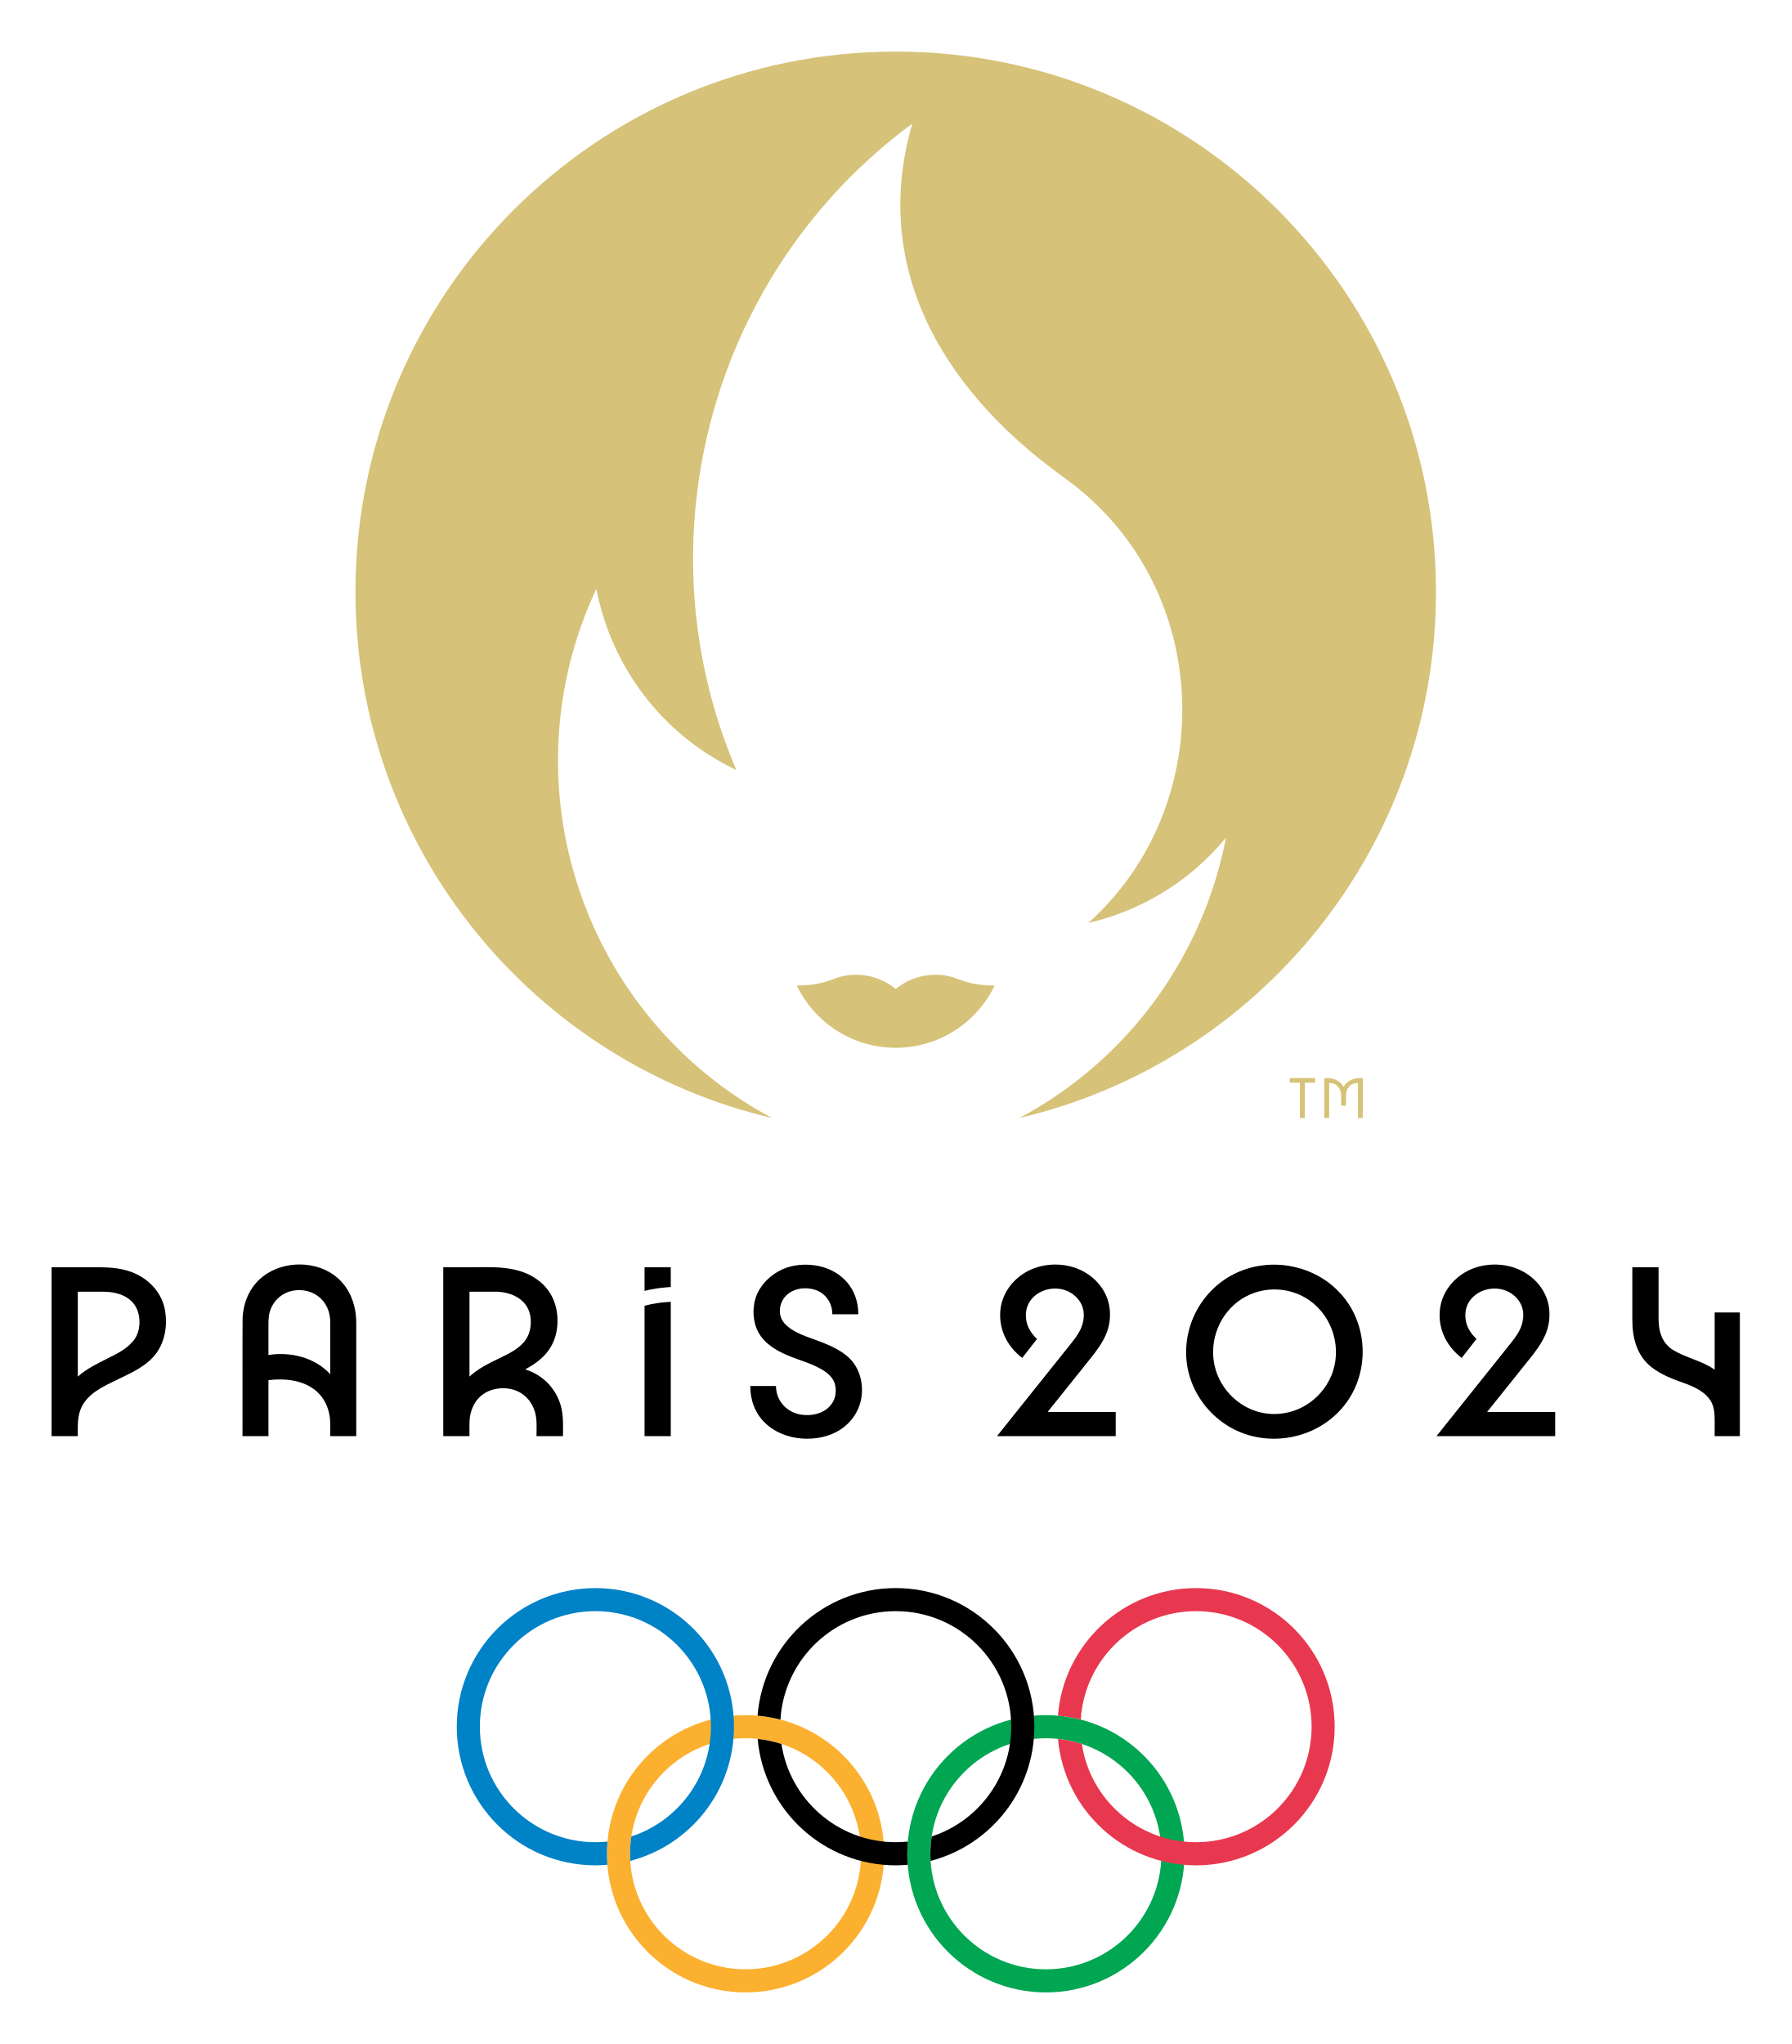
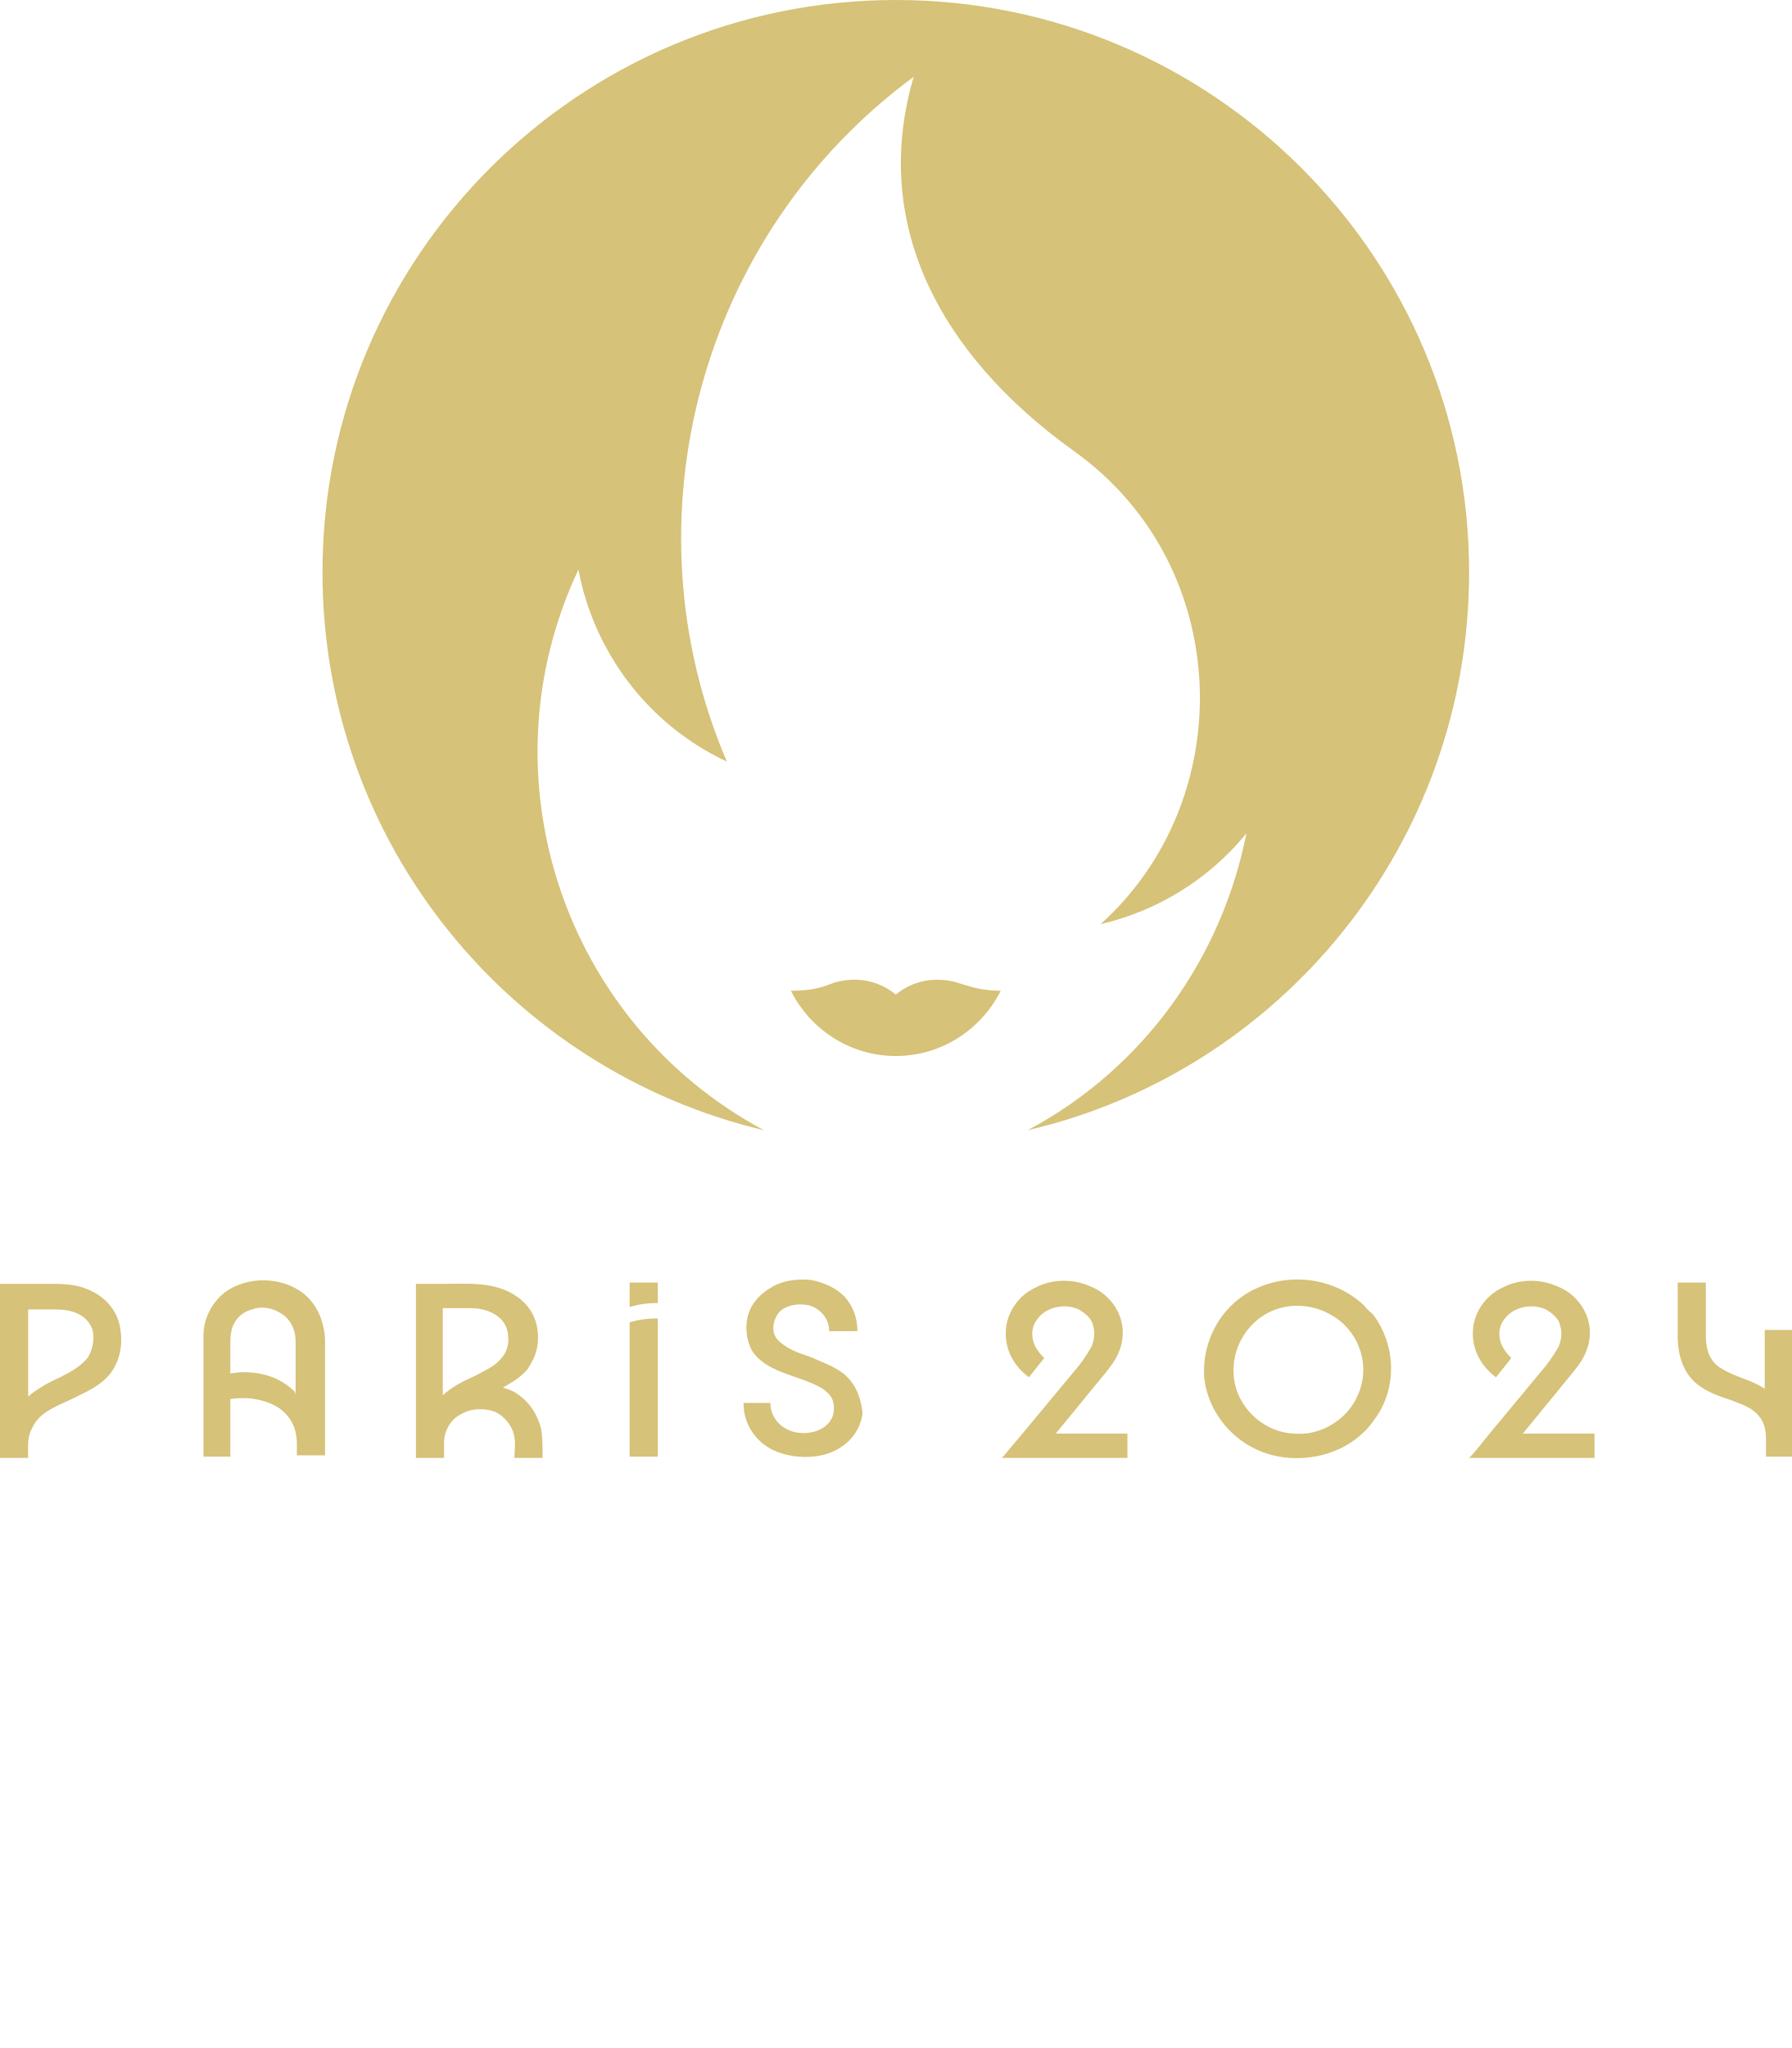
- <svg xmlns="http://www.w3.org/2000/svg" version="1.1" id="svg2" xml:space="preserve" width="173.679" height="198.145" viewBox="0 0 173.679 198.145">
-   <defs id="defs6" />
-   <g id="g10" transform="matrix(1.333333,0,0,-1.333333,-188.3856,697.5869)">
-     <g id="g1068">
-       <g transform="translate(151.1962,430.5627)" id="g5524">
-         <path id="path5526" style="fill:#000000;fill-opacity:1;fill-rule:nonzero;stroke:none" d="m 0,0 c -0.914,0.44 -1.901,0.491 -2.895,0.491 h -3.262 v -12.276 h 1.907 c 0,0.695 -0.046,1.417 0.252,2.066 0.481,1.045 1.601,1.547 2.579,2.021 1.049,0.507 2.212,1.002 2.908,1.985 0.617,0.871 0.785,2.025 0.605,3.066 C 1.887,-1.457 1.073,-0.517 0,0 M -0.094,-4.693 C -0.547,-5.371 -1.313,-5.752 -2.023,-6.106 -2.798,-6.493 -3.596,-6.877 -4.25,-7.457 v 6.173 h 1.808 c 1.012,0 2.127,-0.311 2.527,-1.351 0.244,-0.634 0.202,-1.485 -0.179,-2.058" />
-       </g>
-       <g transform="translate(165.2189,430.7137)" id="g5528">
-         <path id="path5530" style="fill:#000000;fill-opacity:1;fill-rule:nonzero;stroke:none" d="m 0,0 c -1.652,0.934 -4.02,0.658 -5.297,-0.781 -0.621,-0.699 -0.936,-1.599 -0.992,-2.524 -0.014,-0.234 -0.009,-8.631 -0.009,-8.631 h 1.888 v 4.067 c 1.112,0.141 2.357,0.033 3.29,-0.645 0.836,-0.607 1.203,-1.563 1.205,-2.573 0,-0.283 0,-0.849 0,-0.849 h 1.889 v 8.232 C 1.972,-2.194 1.353,-0.765 0,0 m -0.019,-7.328 c -1.122,1.138 -2.843,1.536 -4.391,1.289 v 2.006 c 0,0.369 -0.009,0.738 0.086,1.099 0.181,0.692 0.707,1.263 1.387,1.491 0.709,0.239 1.53,0.131 2.132,-0.318 0.604,-0.451 0.883,-1.144 0.89,-1.884 0.005,-0.576 0,-1.153 0,-1.729 v -2.073 c -0.035,0.039 -0.067,0.082 -0.104,0.119" />
-       </g>
-       <g transform="translate(180.1765,423.3387)" id="g5532">
-         <path id="path5534" style="fill:#000000;fill-opacity:1;fill-rule:nonzero;stroke:none" d="M 0,0 C -0.218,0.116 -0.451,0.212 -0.695,0.289 -0.089,0.622 0.511,1.033 0.935,1.588 1.328,2.103 1.552,2.697 1.623,3.339 1.77,4.685 1.33,5.968 0.222,6.789 -1.254,7.885 -3.121,7.715 -4.854,7.715 H -6.657 V -4.561 h 1.907 c 0,0.364 -0.013,0.731 0.004,1.095 0.038,0.811 0.396,1.594 1.105,2.028 0.693,0.423 1.639,0.473 2.378,0.142 0.745,-0.334 1.228,-1.05 1.349,-1.846 0.071,-0.464 0.037,-0.951 0.037,-1.419 h 1.926 c 0,0.674 0.037,1.36 -0.112,2.022 C 1.69,-1.448 0.986,-0.527 0,0 m -2.88,5.94 c 1.214,0 2.442,-0.593 2.574,-1.921 C -0.242,3.38 -0.382,2.747 -0.807,2.256 -1.272,1.72 -1.965,1.396 -2.593,1.094 -3.355,0.727 -4.12,0.345 -4.75,-0.228 V 5.94 Z" />
-       </g>
-       <g transform="translate(188.1558,429.335)" id="g5536">
-         <path id="path5538" style="fill:#000000;fill-opacity:1;fill-rule:nonzero;stroke:none" d="M 0,0 C 0.622,0.166 1.266,0.243 1.907,0.283 V 1.719 H 0 Z" />
-       </g>
-       <g transform="translate(188.1558,428.2586)" id="g5540">
-         <path id="path5542" style="fill:#000000;fill-opacity:1;fill-rule:nonzero;stroke:none" d="M 0,0 V -9.481 H 1.907 V 0.283 C 1.266,0.256 0.621,0.162 0,0" />
-       </g>
-       <g transform="translate(202.7925,424.6701)" id="g5544">
-         <path id="path5546" style="fill:#000000;fill-opacity:1;fill-rule:nonzero;stroke:none" d="m 0,0 c -0.684,0.537 -1.503,0.846 -2.312,1.142 -0.75,0.273 -1.622,0.562 -2.164,1.181 -0.501,0.571 -0.389,1.476 0.127,1.995 0.534,0.536 1.391,0.656 2.094,0.433 0.794,-0.251 1.273,-0.966 1.273,-1.786 h 1.888 c 0,0.9 -0.288,1.765 -0.907,2.428 -0.6,0.642 -1.427,1.024 -2.292,1.137 C -3.192,6.648 -4.124,6.531 -4.919,6.078 -5.665,5.654 -6.294,4.98 -6.561,4.153 -6.816,3.363 -6.76,2.377 -6.354,1.645 -5.901,0.83 -5.083,0.34 -4.248,-0.017 c 0.908,-0.387 1.955,-0.625 2.767,-1.204 0.327,-0.233 0.599,-0.532 0.696,-0.931 0.095,-0.39 0.06,-0.83 -0.121,-1.19 -0.441,-0.877 -1.539,-1.145 -2.438,-0.972 -1.008,0.193 -1.736,1.035 -1.736,2.067 h -1.87 c 0,-0.999 0.325,-1.941 1.04,-2.652 0.708,-0.706 1.691,-1.087 2.678,-1.166 1.035,-0.083 2.103,0.127 2.96,0.733 0.788,0.559 1.32,1.425 1.423,2.39 C 1.27,-1.816 0.906,-0.712 0,0" />
-       </g>
-       <g transform="translate(220.5643,424.4058)" id="g5548">
-         <path id="path5550" style="fill:#000000;fill-opacity:1;fill-rule:nonzero;stroke:none" d="M 0,0 C 0.422,0.524 0.833,1.076 1.112,1.692 1.387,2.3 1.486,2.973 1.412,3.636 1.271,4.898 0.398,5.945 -0.74,6.465 -1.903,6.996 -3.368,6.971 -4.506,6.389 -5.655,5.802 -6.479,4.681 -6.548,3.375 -6.619,2.04 -5.998,0.86 -4.948,0.057 l 1.076,1.378 c -0.386,0.369 -0.692,0.816 -0.78,1.352 -0.085,0.516 0.003,1.037 0.317,1.462 0.616,0.833 1.853,1.084 2.768,0.624 0.457,-0.229 0.841,-0.627 1.005,-1.116 0.171,-0.509 0.09,-1.094 -0.127,-1.576 -0.22,-0.487 -0.57,-0.903 -0.901,-1.317 -1.275,-1.595 -2.55,-3.189 -3.824,-4.783 -0.455,-0.57 -0.911,-1.14 -1.366,-1.709 h 8.631 v 1.756 H -3.1 Z" />
-       </g>
-       <g transform="translate(238.5062,429.4107)" id="g5552">
-         <path id="path5554" style="fill:#000000;fill-opacity:1;fill-rule:nonzero;stroke:none" d="m 0,0 c -1.902,1.859 -4.881,2.359 -7.295,1.245 -2.435,-1.124 -3.901,-3.709 -3.648,-6.373 0.248,-2.612 2.2,-4.851 4.737,-5.494 2.574,-0.652 5.398,0.308 6.939,2.492 1.549,2.196 1.504,5.279 -0.113,7.426 C 0.431,-0.454 0.224,-0.219 0,0 m -0.425,-6.261 c -0.745,-1.749 -2.503,-2.873 -4.408,-2.758 -1.846,0.11 -3.449,1.433 -3.984,3.192 -0.549,1.806 0.103,3.823 1.601,4.967 1.505,1.148 3.636,1.189 5.191,0.112 1.738,-1.204 2.429,-3.563 1.6,-5.513" />
-       </g>
-       <g transform="translate(252.5199,424.4058)" id="g5556">
-         <path id="path5558" style="fill:#000000;fill-opacity:1;fill-rule:nonzero;stroke:none" d="M 0,0 C 0.422,0.524 0.833,1.076 1.112,1.692 1.387,2.3 1.486,2.973 1.412,3.636 1.27,4.898 0.398,5.945 -0.74,6.465 -1.903,6.996 -3.368,6.971 -4.506,6.389 -5.655,5.802 -6.479,4.681 -6.548,3.375 -6.619,2.04 -5.999,0.86 -4.948,0.057 l 1.076,1.378 c -0.386,0.369 -0.692,0.816 -0.78,1.352 -0.085,0.516 0.002,1.037 0.317,1.462 0.616,0.833 1.853,1.084 2.768,0.624 C -1.11,4.644 -0.726,4.246 -0.562,3.757 -0.391,3.248 -0.472,2.663 -0.689,2.181 -0.909,1.694 -1.259,1.278 -1.591,0.864 -2.865,-0.731 -4.14,-2.325 -5.414,-3.919 -5.87,-4.489 -6.325,-5.059 -6.78,-5.628 h 8.631 v 1.756 H -3.1 Z" />
-       </g>
-       <g transform="translate(265.9663,427.7676)" id="g5560">
-         <path id="path5562" style="fill:#000000;fill-opacity:1;fill-rule:nonzero;stroke:none" d="m 0,0 v -4.161 c -0.908,0.647 -2.043,0.844 -2.993,1.413 -0.821,0.491 -1.082,1.35 -1.086,2.259 -0.005,0.89 0,3.775 0,3.775 h -1.908 c 0,0 -0.002,-2.555 0,-3.833 0.002,-1.308 0.324,-2.587 1.395,-3.429 0.66,-0.519 1.454,-0.839 2.241,-1.114 0.702,-0.246 1.448,-0.554 1.93,-1.147 C -0.042,-6.704 0,-7.263 0,-7.839 V -8.99 H 1.832 V 0 Z" />
-       </g>
-       <g transform="translate(205.5795,388.4116)" id="g5564">
-         <path id="path5566" style="fill:#fcb030;fill-opacity:1;fill-rule:nonzero;stroke:none" d="m 0,0 c 0,-5.566 -4.515,-10.08 -10.081,-10.08 -5.567,0 -10.078,4.514 -10.078,10.08 0,5.567 4.511,10.079 10.078,10.079 C -4.515,10.079 0,5.567 0,0 m -10.081,8.399 c -4.638,0 -8.398,-3.761 -8.398,-8.399 0,-4.638 3.76,-8.399 8.398,-8.399 4.64,0 8.401,3.761 8.401,8.399 0,4.638 -3.761,8.399 -8.401,8.399" />
-       </g>
-       <g transform="translate(227.4189,388.4116)" id="g5568">
-         <path id="path5570" style="fill:#00a652;fill-opacity:1;fill-rule:nonzero;stroke:none" d="m 0,0 c 0,-5.566 -4.514,-10.08 -10.08,-10.08 -5.567,0 -10.08,4.514 -10.08,10.08 0,5.567 4.513,10.079 10.08,10.079 C -4.514,10.079 0,5.567 0,0 m -10.08,8.399 c -4.64,0 -8.399,-3.761 -8.399,-8.399 0,-4.638 3.759,-8.399 8.399,-8.399 4.639,0 8.4,3.761 8.4,8.399 0,4.638 -3.761,8.399 -8.4,8.399" />
-       </g>
-       <g transform="translate(184.5818,407.7274)" id="g5572">
-         <path id="path5574" style="fill:#0082c7;fill-opacity:1;fill-rule:nonzero;stroke:none" d="m 0,0 c -5.568,0 -10.08,-4.51 -10.08,-10.077 0,-5.566 4.512,-10.079 10.08,-10.079 0.294,0 0.583,0.017 0.872,0.041 -0.02,0.263 -0.034,0.53 -0.034,0.799 0,0.301 0.017,0.593 0.041,0.885 -0.29,-0.028 -0.582,-0.043 -0.879,-0.043 -4.64,0 -8.401,3.758 -8.401,8.397 0,4.64 3.761,8.401 8.401,8.401 4.638,0 8.399,-3.761 8.399,-8.401 0,-3.725 -2.426,-6.881 -5.786,-7.981 -0.061,-0.411 -0.095,-0.832 -0.095,-1.258 0,-0.175 0.007,-0.344 0.017,-0.517 4.339,1.127 7.542,5.069 7.542,9.756 C 10.077,-4.51 5.566,0 0,0" />
-       </g>
-       <g transform="translate(228.2572,407.7294)" id="g5576">
-         <path id="path5578" style="fill:#e8384f;fill-opacity:1;fill-rule:nonzero;stroke:none" d="m 0,0 c -5.296,0 -9.635,-4.084 -10.044,-9.276 0.568,-0.049 1.124,-0.144 1.662,-0.286 0.267,4.398 3.918,7.884 8.382,7.884 4.641,0 8.401,-3.761 8.401,-8.399 0,-4.641 -3.76,-8.399 -8.401,-8.399 -4.209,0 -7.699,3.099 -8.304,7.14 -0.554,0.181 -1.136,0.305 -1.734,0.369 0.449,-5.148 4.772,-9.191 10.038,-9.191 5.566,0 10.079,4.513 10.079,10.081 C 10.079,-4.512 5.566,0 0,0" />
-       </g>
-       <g transform="translate(206.4196,407.7294)" id="g5580">
-         <path id="path5582" style="fill:#000000;fill-opacity:1;fill-rule:nonzero;stroke:none" d="m 0,0 c -5.298,0 -9.638,-4.089 -10.046,-9.276 0.57,-0.051 1.124,-0.148 1.664,-0.286 0.267,4.398 3.916,7.884 8.382,7.884 4.639,0 8.399,-3.761 8.399,-8.399 0,-3.727 -2.426,-6.883 -5.784,-7.983 -0.06,-0.413 -0.095,-0.832 -0.095,-1.258 0,-0.174 0.005,-0.344 0.017,-0.517 4.337,1.127 7.542,5.069 7.542,9.758 C 10.079,-4.512 5.567,0 0,0" />
-       </g>
-       <g transform="translate(207.2594,388.4116)" id="g5584">
-         <path id="path5586" style="fill:#000000;fill-opacity:1;fill-rule:nonzero;stroke:none" d="M 0,0 C 0,0.301 0.015,0.593 0.041,0.885 -0.25,0.857 -0.543,0.842 -0.84,0.842 c -4.212,0 -7.699,3.099 -8.308,7.139 -0.554,0.182 -1.132,0.305 -1.73,0.368 0.449,-5.146 4.771,-9.189 10.038,-9.189 0.294,0 0.585,0.017 0.872,0.041 C 0.01,-0.536 0,-0.269 0,0" />
-       </g>
-       <g transform="translate(210.7446,452.0781)" id="g5588">
-         <path id="path5590" style="fill:#d6c278;fill-opacity:1;fill-rule:nonzero;stroke:none" d="M 0,0 C -1.054,0.392 -2.827,0.428 -4.326,-0.792 -5.825,0.428 -7.598,0.392 -8.652,0 c -0.881,-0.328 -1.572,-0.547 -2.87,-0.536 1.286,-2.681 4.026,-4.53 7.196,-4.53 3.17,0 5.91,1.849 7.196,4.53 C 1.572,-0.547 0.881,-0.328 0,0" />
-       </g>
-       <g transform="translate(206.4196,519.4402)" id="g5592">
-         <path id="path5594" style="fill:#d6c278;fill-opacity:1;fill-rule:nonzero;stroke:none" d="m 0,0 c -21.695,0 -39.284,-17.588 -39.284,-39.284 0,-18.597 12.925,-34.177 30.282,-38.247 -13.793,7.379 -19.417,24.299 -12.766,38.472 1.075,-5.597 4.724,-10.584 10.176,-13.172 -7.111,16.632 -1.875,36.184 12.8,46.997 -2.887,-9.885 1.547,-18.93 11.058,-25.759 10.879,-7.81 11.339,-23.747 1.738,-32.362 3.814,0.888 7.362,2.988 10.012,6.203 C 22.381,-65.576 17.099,-73.198 9,-77.531 c 17.358,4.07 30.282,19.65 30.282,38.247 C 39.282,-17.588 21.695,0 0,0" />
-       </g>
-       <g transform="translate(235.0679,444.4763)" id="g5596">
-         <path id="path5598" style="fill:#d6c278;fill-opacity:1;fill-rule:nonzero;stroke:none" d="M 0,0 H 0.742 V -2.569 H 1.099 V 0 H 1.841 V 0.335 H 0 Z M 5.125,0.335 C 4.571,0.335 4.129,0.094 3.914,-0.304 3.7,0.094 3.258,0.335 2.703,0.335 H 2.511 v -2.904 h 0.358 v 2.546 h 0.013 c 0.519,0 0.854,-0.366 0.854,-0.929 v -0.723 h 0.357 v 0.723 c 0,0.563 0.335,0.929 0.853,0.929 h 0.013 v -2.546 h 0.358 v 2.904 z" />
-       </g>
+ <svg xmlns="http://www.w3.org/2000/svg" version="1.1" x="0" y="0" viewBox="0 0 140 160" xml:space="preserve">
+   <style>
+         @keyframes fadeInOut{
+             0%{
+                 opacity:0;
+                 transform:translateX(-20px)
+             }
+             10%,50%{
+                 opacity:1;
+                 transform:translateX(0)
+             }
+             60%{
+                 opacity:0;
+                 transform:translateX(20px)
+             }
+         }
+         @keyframes ring{
+             0%{
+                 stroke-dashoffset:66
+             }
+             5%,60%{
+                 stroke-dashoffset:132
+             }
+             49.9%{
+                 stroke-dasharray:66;
+                 stroke-dashoffset:132
+             }
+             50%{
+                 stroke-dasharray:132;
+                 stroke-dashoffset:66
+             }
+         }
+         @keyframes rotation{
+             0%{transform:rotate(10deg)}
+             20%,50%{transform:rotate(0)}
+             60%{transform:rotate(-5deg)}
+         }
+         .fade{
+             opacity:0;
+             animation:6s ease-out 0 fadeInOut
+         }
+         .fade.olympics .ring{
+             animation:6s ease-out 0 ring;
+             stroke-dasharray:66;
+             stroke-dashoffset:66
+         }
+         .fade.olympics .ring.blue{
+             animation-delay:0;
+             transform:rotate(-90deg);
+             transform-origin:44.9px 137.8px
+         }
+         .fade.olympics .ring.black{
+             animation-delay:.05s;
+             transform:rotate(180deg);
+             transform-origin:70px 137.8px
+         }
+         .fade.olympics .ring.red{
+             animation-delay:.1s;
+             transform:rotate(180deg);
+             transform-origin:95px 137.8px
+             }
+         .fade.olympics .ring.yellow{
+             animation-delay:.15s;
+             transform:rotate(-90deg);
+             transform-origin:57.3px 148.5px
+         }
+         .fade.olympics .ring.green{
+             animation-delay:.2s;
+             transform:rotate(-90deg);
+             transform-origin:82px 148.5px
+         }
+         .fade.paralympics{animation-delay:3s}
+         .fade,.fade.olympics .ring,.fade.paralympics .agitos{animation-iteration-count:infinite}
+         .fade.paralympics .agitos{animation:6s ease-out 3s rotation;transform-origin:center}
+         
+         
+     }
+     </style>
+   <g class="white">
+     <g class="emblem">
+       <path fill="#D6C278" d="M74.9 76.8c-1.2-.4-3.2-.5-4.9.9-1.7-1.4-3.7-1.3-4.9-.9-1 .4-1.8.6-3.3.6 1.5 3 4.6 5.1 8.2 5.1 3.6 0 6.7-2.1 8.2-5.1-1.5 0-2.3-.3-3.3-.6z" />
+       <path fill="#D6C278" d="M70 0C45.3 0 25.2 20 25.2 44.7c0 21.2 14.7 38.9 34.5 43.6C44 79.9 37.6 60.6 45.2 44.5c1.2 6.4 5.4 12.1 11.6 15C48.7 40.6 54.7 18.3 71.4 6 68.1 17.2 73.1 27.5 84 35.3c12.4 8.9 12.9 27.1 2 36.9 4.3-1 8.4-3.4 11.4-7.1-1.9 9.6-7.9 18.3-17.1 23.2 19.8-4.6 34.5-22.4 34.5-43.6C114.8 20 94.7 0 70 0z" />
+     </g>
+     <path fill="#D6C278" d="M137.9 103.9v4.6c-1-.7-2.3-.9-3.4-1.6-.9-.5-1.2-1.5-1.2-2.5v-4.2h-2.2v4.2c0 1.4.4 2.9 1.6 3.8.8.6 1.7.9 2.6 1.2.8.3 1.7.6 2.2 1.3.4.5.5 1.1.5 1.8v1.3h2.1v-9.9h-2.2zm-15.3 3.7c.5-.6 1-1.2 1.3-1.9.3-.7.4-1.4.3-2.1-.2-1.4-1.2-2.6-2.5-3.1-1.3-.6-3-.6-4.3.1-1.3.6-2.2 1.9-2.3 3.3-.1 1.5.6 2.8 1.8 3.7l1.2-1.5c-.4-.4-.8-.9-.9-1.5-.1-.6 0-1.1.4-1.6.7-.9 2.1-1.2 3.2-.7.5.3 1 .7 1.1 1.2.2.6.1 1.2-.1 1.7-.3.5-.6 1-1 1.5-1.5 1.8-2.9 3.5-4.4 5.3-.5.6-1 1.3-1.6 1.9h9.8V112H119l3.6-4.4zm-16.5 1.4c-.8 1.9-2.9 3.2-5 3-2.1-.1-3.9-1.6-4.5-3.5-.6-2 .1-4.2 1.8-5.5 1.7-1.3 4.1-1.3 5.9-.1 2 1.3 2.8 3.9 1.8 6.1zm.5-7c-2.2-2.1-5.6-2.6-8.3-1.4-2.8 1.2-4.4 4.1-4.2 7 .3 2.9 2.5 5.4 5.4 6.1 2.9.7 6.2-.3 7.9-2.8 1.8-2.4 1.7-5.8-.1-8.2-.2-.2-.5-.4-.7-.7zm-20.5 5.6c.5-.6 1-1.2 1.3-1.9.3-.7.4-1.4.3-2.1-.2-1.4-1.2-2.6-2.5-3.1-1.3-.6-3-.6-4.3.1-1.3.6-2.2 1.9-2.3 3.3-.1 1.5.6 2.8 1.8 3.7l1.2-1.5c-.4-.4-.8-.9-.9-1.5-.1-.6 0-1.1.4-1.6.7-.9 2.1-1.2 3.2-.7.5.3 1 .7 1.1 1.2.2.6.1 1.2-.1 1.7-.3.5-.6 1-1 1.5-1.5 1.8-2.9 3.5-4.4 5.3l-1.6 1.9h9.8V112h-5.6l3.6-4.4zm-20.2-.3c-.8-.6-1.7-.9-2.6-1.3-.9-.3-1.8-.6-2.5-1.3-.6-.6-.4-1.6.1-2.2.6-.6 1.6-.7 2.4-.5.9.3 1.5 1.1 1.5 2H67c0-1-.3-1.9-1-2.7-.7-.7-1.6-1.1-2.6-1.3-1-.1-2.1 0-3 .5-.9.5-1.6 1.2-1.9 2.1-.3.9-.2 2 .2 2.8.5.9 1.4 1.4 2.4 1.8 1 .4 2.2.7 3.2 1.3.4.3.7.6.8 1 .1.4.1.9-.1 1.3-.5 1-1.8 1.3-2.8 1.1-1.1-.2-2-1.1-2-2.3h-2.1c0 1.1.4 2.1 1.2 2.9.8.8 1.9 1.2 3.1 1.3 1.2.1 2.4-.1 3.4-.8.9-.6 1.5-1.6 1.6-2.6-.1-1.1-.5-2.3-1.5-3.1zm-16.7-4v10.5h2.2V103c-.8 0-1.5.1-2.2.3zm0-1.2c.7-.2 1.4-.3 2.2-.3v-1.6h-2.2v1.9zm-12.4.1c1.4 0 2.8.7 2.9 2.1.1.7-.1 1.4-.6 1.9-.5.6-1.3.9-2 1.3-.9.4-1.7.8-2.5 1.5v-6.8h2.2zm3.3 6.5c-.2-.1-.5-.2-.8-.3.7-.4 1.4-.8 1.9-1.4.4-.6.7-1.2.8-1.9.2-1.5-.3-2.9-1.6-3.8-1.7-1.2-3.8-1-5.8-1h-2.1v13.6h2.2v-1.2c0-.9.5-1.8 1.3-2.2.8-.5 1.9-.5 2.7-.2.8.4 1.4 1.2 1.5 2 .1.5 0 1.1 0 1.6h2.2c0-.7 0-1.5-.1-2.2-.3-1.3-1.1-2.4-2.2-3zm-17.1 0c-1.3-1.3-3.2-1.7-5-1.4v-2.2c0-.4 0-.8.1-1.2.2-.8.8-1.4 1.6-1.6.8-.3 1.7-.1 2.4.4s1 1.3 1 2.1v4.2c0-.2-.1-.3-.1-.3zm0-8.1c-1.9-1-4.6-.7-6 .9-.7.8-1.1 1.8-1.1 2.8v9.5H18v-4.5c1.3-.2 2.7 0 3.8.7 1 .7 1.4 1.7 1.4 2.8v.9h2.2v-9.1c-.1-1.6-.8-3.2-2.4-4zM6.9 106c-.5.7-1.4 1.2-2.2 1.6-.9.4-1.8.9-2.5 1.5v-6.8h2.1c1.2 0 2.4.3 2.9 1.5.2.6.1 1.5-.3 2.2zm.1-5.2c-1-.5-2.2-.5-3.3-.5H0v13.6h2.2c0-.8-.1-1.6.3-2.3.5-1.2 1.8-1.7 2.9-2.2 1.2-.6 2.5-1.1 3.3-2.2.7-1 .9-2.2.7-3.4-.2-1.4-1.2-2.5-2.4-3z" />
+     <g class="olympics fade">
+       <circle class="ring blue" cx="44.9" cy="137.8" r="10.5" fill="none" stroke="#D6C278" stroke-width="2" stroke-miterlimit="10" />
+       <circle class="ring black" cx="70" cy="137.8" r="10.5" fill="none" stroke="#D6C278" stroke-width="2" stroke-miterlimit="10" />
+       <circle class="ring red" cx="95" cy="137.8" r="10.5" fill="none" stroke="#D6C278" stroke-width="2" stroke-miterlimit="10" />
+       <circle class="ring yellow" cx="57.3" cy="148.5" r="10.5" fill="none" stroke="#D6C278" stroke-width="2" stroke-miterlimit="10" />
+       <circle class="ring green" cx="82.5" cy="148.5" r="10.5" fill="none" stroke="#D6C278" stroke-width="2" stroke-miterlimit="10" />
+     </g>
+     <g class="paralympics fade">
+       <path class="agitos red" fill="#D6C278" d="M67.7 126.8c-3.3-.8-7.7.1-11.9 2.5-6.6 3.8-10.1 10.1-7.8 14 1.5 2.5 4.9 3.5 9 2.9-1.8-.4-3.3-1.4-4.1-2.8-2.3-4 1.2-10.2 7.8-14 2.3-1.4 4.8-2.3 7-2.6z" />
+       <path class="agitos green" fill="#D6C278" d="M67.8 142.4c1 3.2 3.9 6.7 8.1 9.1 6.6 3.8 13.8 3.7 16.1-.3 1.5-2.5.6-6-2-9.2.6 1.8.5 3.5-.3 5-2.3 4-9.5 4.1-16.1.3-2.4-1.4-4.4-3.1-5.8-4.9z" />
+       <path class="agitos blue" fill="#D6C278" d="M63.3 134.6c-2.3 2.5-3.8 6.7-3.8 11.6 0 7.6 3.7 13.8 8.3 13.8 2.9 0 5.5-2.5 7-6.3-1.3 1.4-2.8 2.2-4.5 2.2-4.6 0-8.3-6.2-8.3-13.8 0-2.8.5-5.3 1.3-7.5z" />
    </g>
  </g>
</svg>
